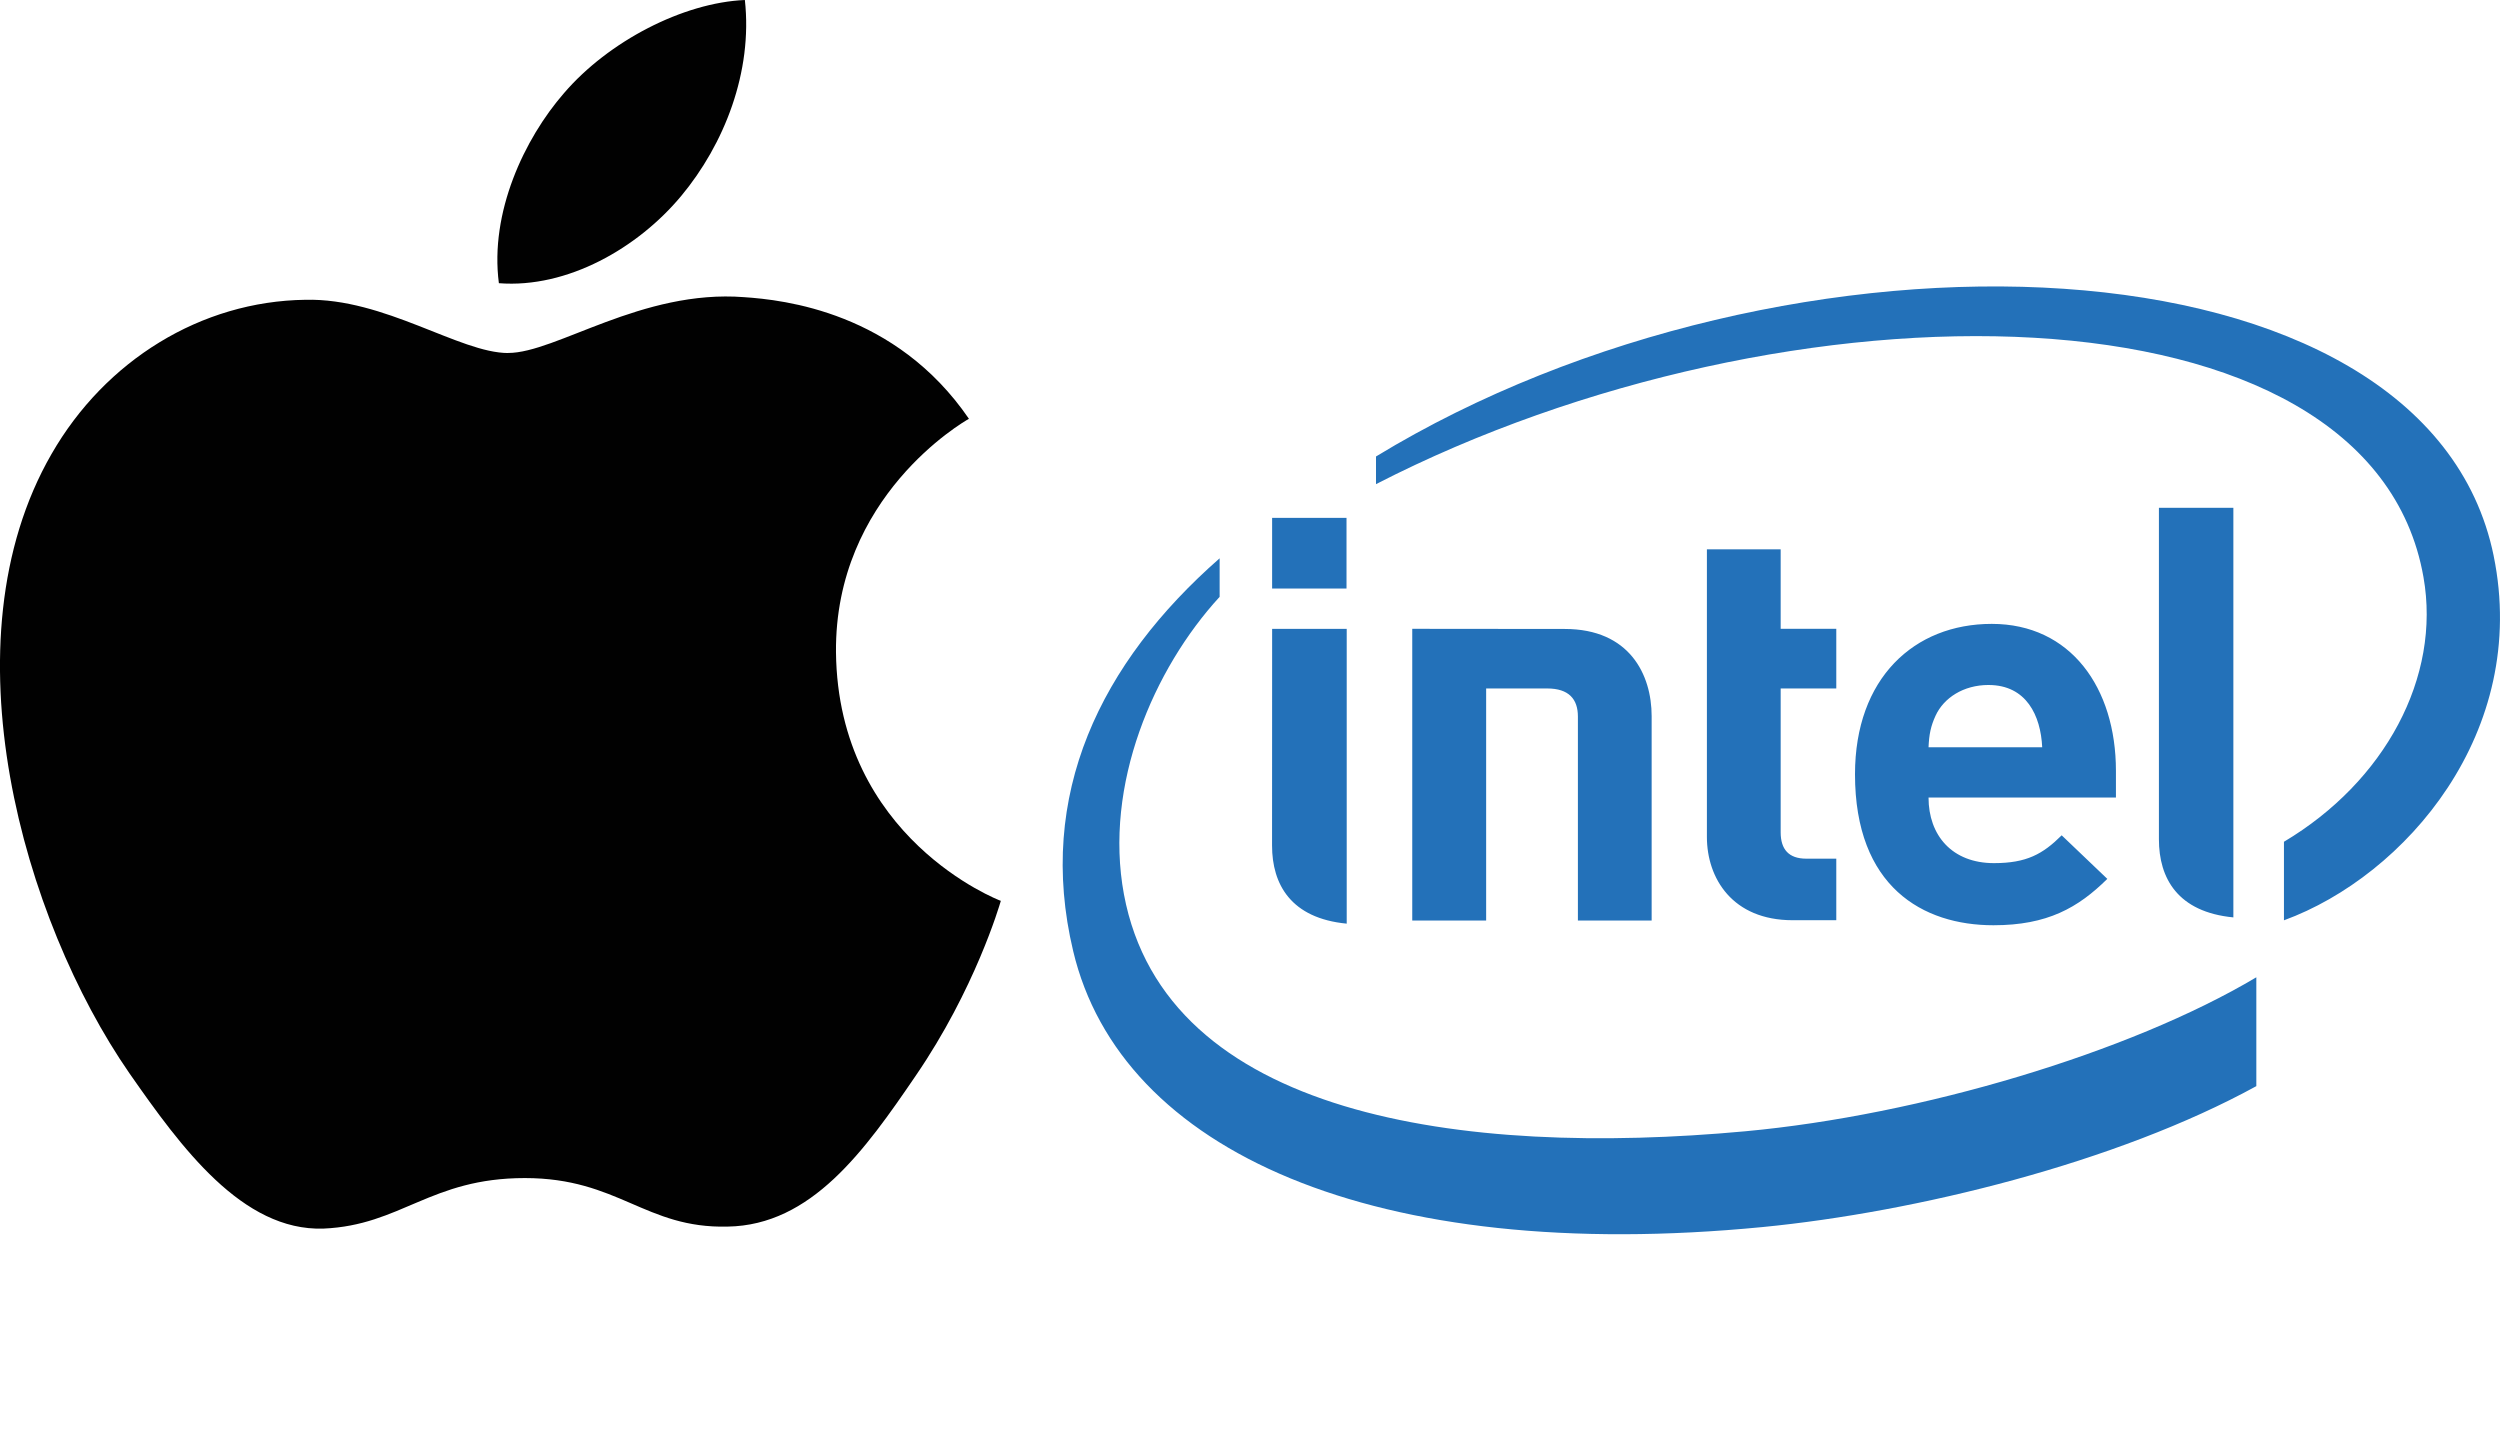
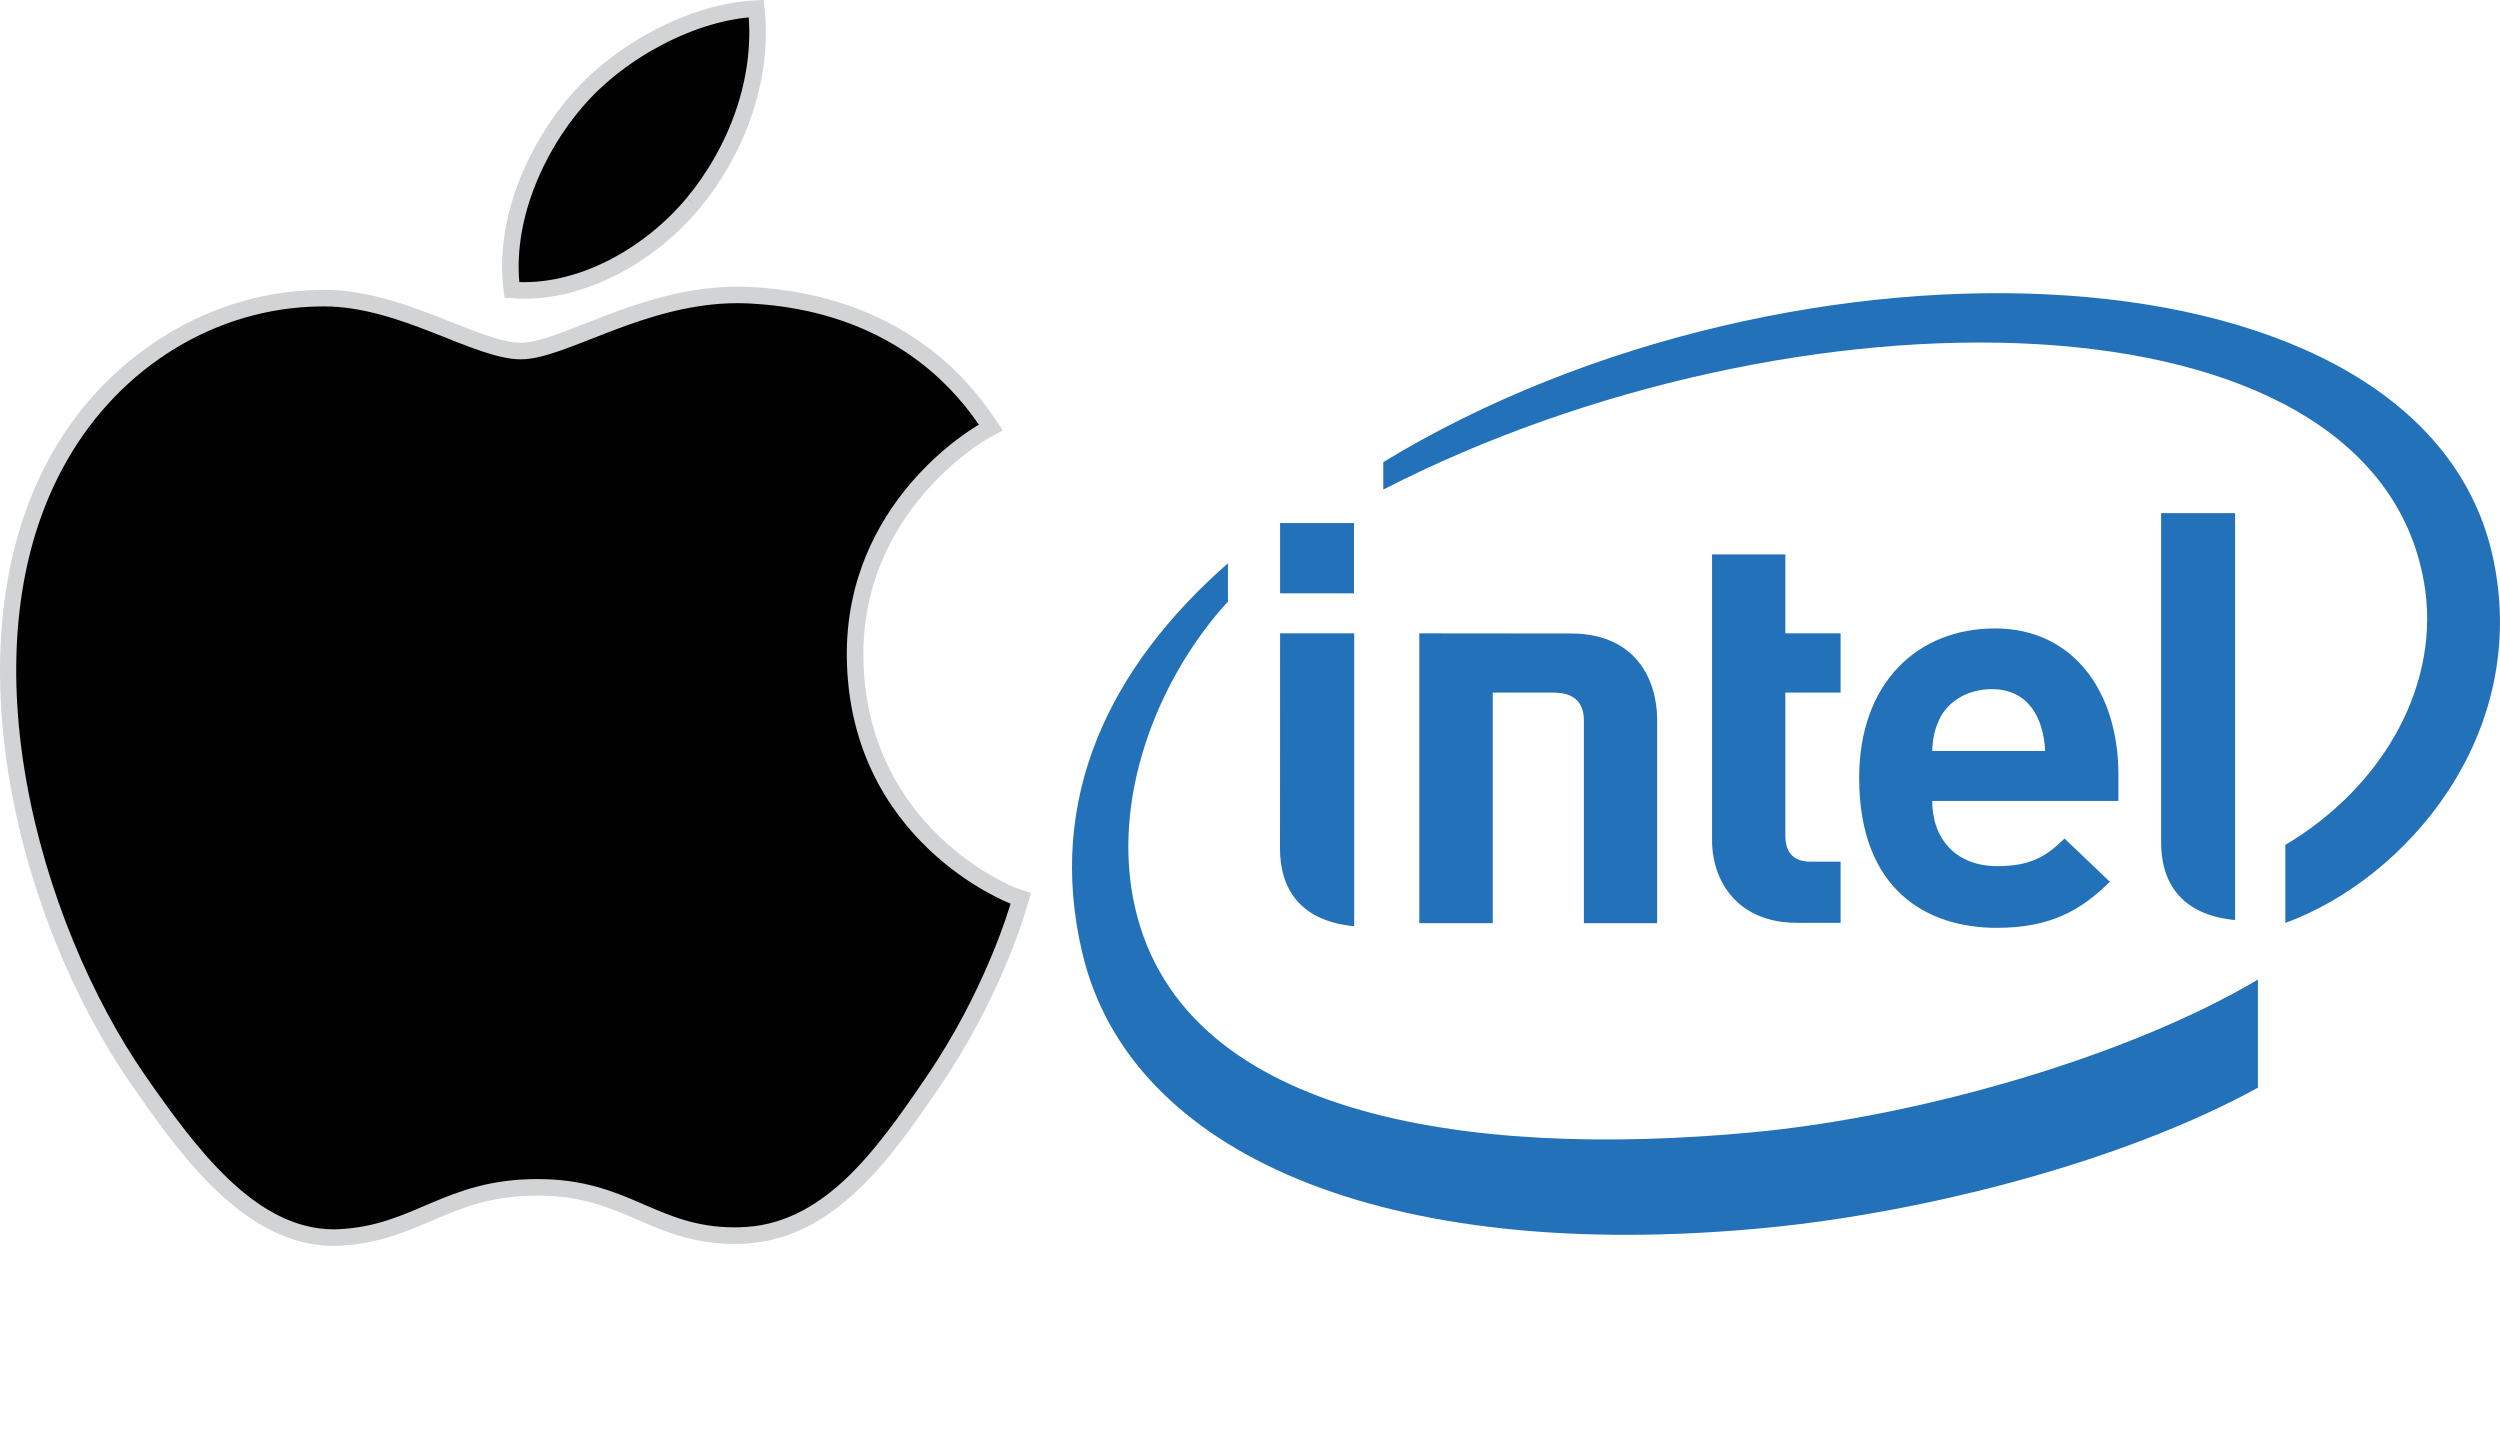
- <svg xmlns="http://www.w3.org/2000/svg" id="Layer_1" width="150" height="86.868" viewBox="0 0 150 86.868">
+ <svg xmlns="http://www.w3.org/2000/svg" id="Layer_1" width="150.98" height="87.388" viewBox="0 0 150.98 87.388">
  <defs>
    <style>
      .cls-1 {
+         fill: #d1d3d4;
+       }
+ 
+       .cls-2, .cls-3 {
        fill: #010101;
      }

-       .cls-2 {
+       .cls-3 {
+         stroke: #d1d3d4;
+         stroke-miterlimit: 10;
+       }
+ 
+       .cls-4 {
        fill: #2371b9;
      }
    </style>
  </defs>
-   <path class="cls-1" d="M30.492,21.182c-2.912,0-7.418-3.311-12.164-3.195-6.266.083-12.01,3.634-15.239,9.258-6.503,11.288-1.677,27.961,4.666,37.136,3.112,4.466,6.782,9.491,11.648,9.335,4.669-.2,6.42-3.032,12.087-3.032,5.624,0,7.218,3.032,12.164,2.912,5.028-.08,8.22-4.546,11.291-9.055,3.551-5.185,5.025-10.213,5.105-10.49-.12-.04-9.774-3.751-9.891-14.919-.08-9.338,7.618-13.804,7.977-14.004-4.389-6.42-11.129-7.138-13.485-7.298-6.143-.479-11.288,3.348-14.16,3.348v.003ZM40.868,11.764c2.589-3.108,4.3-7.455,3.824-11.764-3.708.16-8.177,2.473-10.849,5.584-2.396,2.752-4.466,7.181-3.91,11.408,4.11.32,8.339-2.113,10.932-5.225" />
-   <path class="cls-2" d="M89.169,41.308v13.926h-4.434v-17.505l9.152.009c3.887,0,5.212,2.741,5.212,5.232v12.264h-4.425v-12.241c0-1.043-.54-1.685-1.842-1.685h-3.663ZM119.314,41.099c-1.515,0-2.688.779-3.178,1.837-.291.635-.39,1.121-.424,1.899h6.82c-.088-1.899-.949-3.735-3.218-3.735M115.712,47.852c0,2.267,1.409,3.936,3.926,3.936,1.958,0,2.931-.543,4.063-1.669l2.738,2.614c-1.753,1.731-3.593,2.782-6.834,2.782-4.244,0-8.305-2.314-8.305-9.058,0-5.762,3.546-9.024,8.205-9.024,4.723,0,7.451,3.819,7.451,8.822v1.597h-11.245M107.558,55.213c-3.612,0-5.144-2.514-5.144-4.997v-17.255h4.426v4.769h3.337v3.579h-3.337v8.63c0,1.017.48,1.581,1.536,1.581h1.801v3.693h-2.619M80.791,35.311h-4.464v-4.24h4.464v4.24ZM80.803,55.419c-3.342-.321-4.48-2.349-4.48-4.688l.005-13h4.475v17.689ZM134.002,55.044c-3.336-.322-4.467-2.346-4.467-4.682v-19.894h4.467v24.577ZM149.619,33.343c-4.049-19.738-42.363-20.988-67.059-5.954v1.66c24.671-12.679,59.66-12.604,62.848,5.576,1.066,6.011-2.321,12.279-8.371,15.881v4.713c7.282-2.664,14.749-11.302,12.581-21.876M104.727,67.876c-17.044,1.576-34.805-.898-37.291-14.217-1.217-6.566,1.775-13.525,5.742-17.849v-2.312c-7.143,6.264-11.02,14.193-8.788,23.563,2.849,12.015,18.092,18.824,41.359,16.563,9.206-.898,21.254-3.858,29.631-8.456v-6.531c-7.601,4.526-20.178,8.269-30.653,9.239" />
+   <g>
+     <path class="cls-2" d="M20.161,74.74c-5.18,0-9.027-5.521-11.835-9.552C1.346,55.092-2.668,38.459,3.637,27.516c3.318-5.781,9.32-9.424,15.665-9.508l.253-.003c2.705,0,5.277,1.022,7.547,1.923,1.661.66,3.103,1.232,4.246,1.272l.124-.001c1.01,0,2.425-.556,4.065-1.2,2.483-.976,5.574-2.189,9.021-2.189.367,0,.739.014,1.114.043,5.98.405,10.774,3.004,13.858,7.515l.31.453-.479.267c-.318.177-7.798,4.439-7.72,13.563.114,10.872,9.463,14.417,9.558,14.451l.439.161-.125.449c-.159.547-1.649,5.487-5.173,10.633-2.933,4.306-6.257,9.187-11.696,9.273l-.29.004c-2.375,0-4.039-.72-5.647-1.415-1.708-.738-3.473-1.501-6.234-1.501-2.943,0-4.806.796-6.607,1.565-1.577.673-3.207,1.369-5.458,1.466l-.244.004Z" />
+     <path class="cls-1" d="M44.557,18.309c.355,0,.713.013,1.075.042,2.356.16,9.095.878,13.485,7.298-.359.2-8.057,4.666-7.977,14.004.117,11.168,9.771,14.879,9.891,14.919-.08.276-1.554,5.305-5.105,10.49-3.072,4.509-6.263,8.975-11.291,9.055-.096.002-.19.004-.284.004-4.724,0-6.365-2.915-11.88-2.915-5.667,0-7.418,2.832-12.087,3.032-.074.002-.148.004-.222.004-4.755,0-8.362-4.94-11.426-9.338C2.393,55.726-2.433,39.053,4.07,27.765c3.228-5.624,8.972-9.175,15.239-9.258.082-.002.164-.003.246-.003,4.655,0,9.056,3.197,11.917,3.197v-.003c2.703,0,7.419-3.39,13.085-3.39M44.557,17.309c-3.541,0-6.681,1.233-9.203,2.224-1.592.625-2.967,1.166-3.882,1.166h-.135c-1.057-.047-2.513-.625-4.051-1.236-2.311-.918-4.93-1.958-7.731-1.958-.09,0-.18.001-.271.003-6.509.086-12.675,3.826-16.081,9.76-6.406,11.121-2.354,27.983,4.71,38.203,2.874,4.125,6.806,9.77,12.249,9.77.084,0,.169-.001.254-.004,2.353-.101,4.026-.815,5.644-1.506,1.836-.784,3.57-1.525,6.411-1.525,2.657,0,4.298.709,6.035,1.46,1.655.716,3.367,1.455,5.845,1.455.102,0,.204-.001.308-.004,5.689-.09,9.24-5.303,12.094-9.492,3.575-5.22,5.08-10.222,5.239-10.775l.267-.923-.911-.304c-.067-.026-9.098-3.522-9.207-13.981-.075-8.829,7.387-13.077,7.463-13.119l.959-.533-.619-.906c-3.174-4.641-8.098-7.315-14.242-7.731-.369-.029-.757-.044-1.143-.044h0Z" />
+   </g>
+   <path class="cls-3" d="M41.848,12.284c2.589-3.108,4.3-7.455,3.824-11.764-3.708.16-8.177,2.473-10.849,5.584-2.396,2.752-4.466,7.181-3.91,11.408,4.11.32,8.339-2.113,10.932-5.225" />
+   <path class="cls-4" d="M90.149,41.828v13.926h-4.434v-17.505l9.152.009c3.887,0,5.212,2.741,5.212,5.232v12.264h-4.425v-12.241c0-1.043-.54-1.685-1.842-1.685h-3.663ZM120.293,41.619c-1.515,0-2.688.779-3.178,1.837-.291.635-.39,1.121-.424,1.899h6.82c-.088-1.899-.949-3.735-3.218-3.735M116.691,48.371c0,2.267,1.409,3.936,3.926,3.936,1.958,0,2.931-.543,4.063-1.669l2.738,2.614c-1.753,1.731-3.593,2.782-6.834,2.782-4.244,0-8.305-2.314-8.305-9.058,0-5.762,3.546-9.024,8.205-9.024,4.723,0,7.451,3.819,7.451,8.822v1.597h-11.245M108.538,55.732c-3.612,0-5.144-2.514-5.144-4.997v-17.255h4.426v4.769h3.337v3.579h-3.337v8.63c0,1.017.48,1.581,1.536,1.581h1.801v3.693h-2.619M81.771,35.831h-4.464v-4.24h4.464v4.24ZM81.782,55.938c-3.342-.321-4.48-2.349-4.48-4.688l.005-13h4.475v17.689ZM134.981,55.564c-3.336-.322-4.467-2.346-4.467-4.682v-19.894h4.467v24.577ZM150.598,33.862c-4.049-19.738-42.363-20.988-67.059-5.954v1.66c24.671-12.679,59.66-12.604,62.848,5.576,1.066,6.011-2.321,12.279-8.371,15.881v4.713c7.282-2.664,14.749-11.302,12.581-21.876M105.707,68.396c-17.044,1.576-34.805-.898-37.291-14.217-1.217-6.566,1.775-13.525,5.742-17.849v-2.312c-7.143,6.264-11.02,14.193-8.788,23.563,2.849,12.015,18.092,18.824,41.359,16.563,9.206-.898,21.254-3.858,29.631-8.456v-6.531c-7.601,4.526-20.178,8.269-30.653,9.239" />
</svg>
